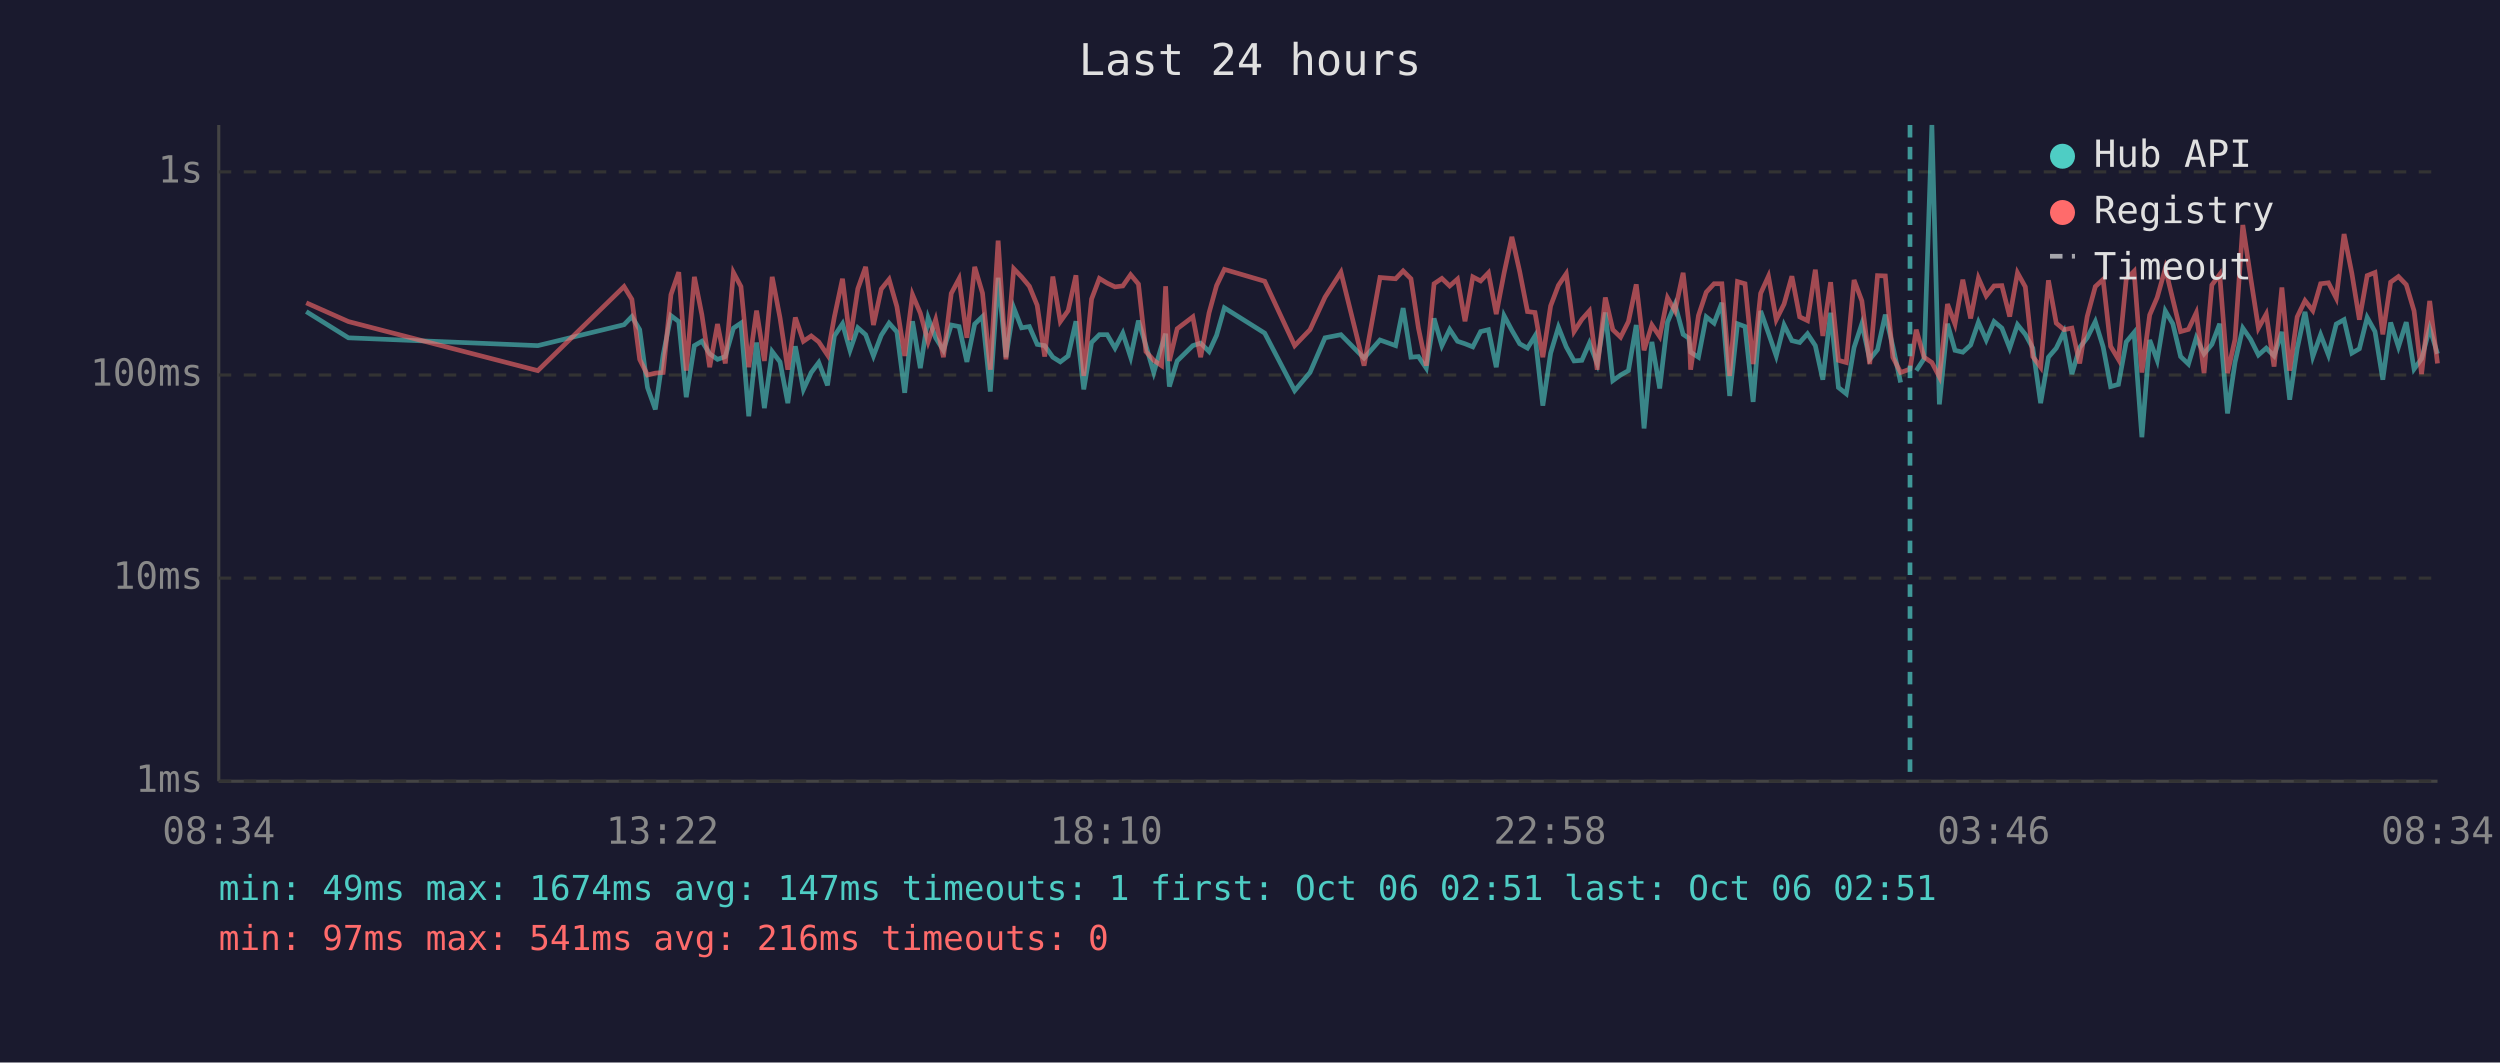
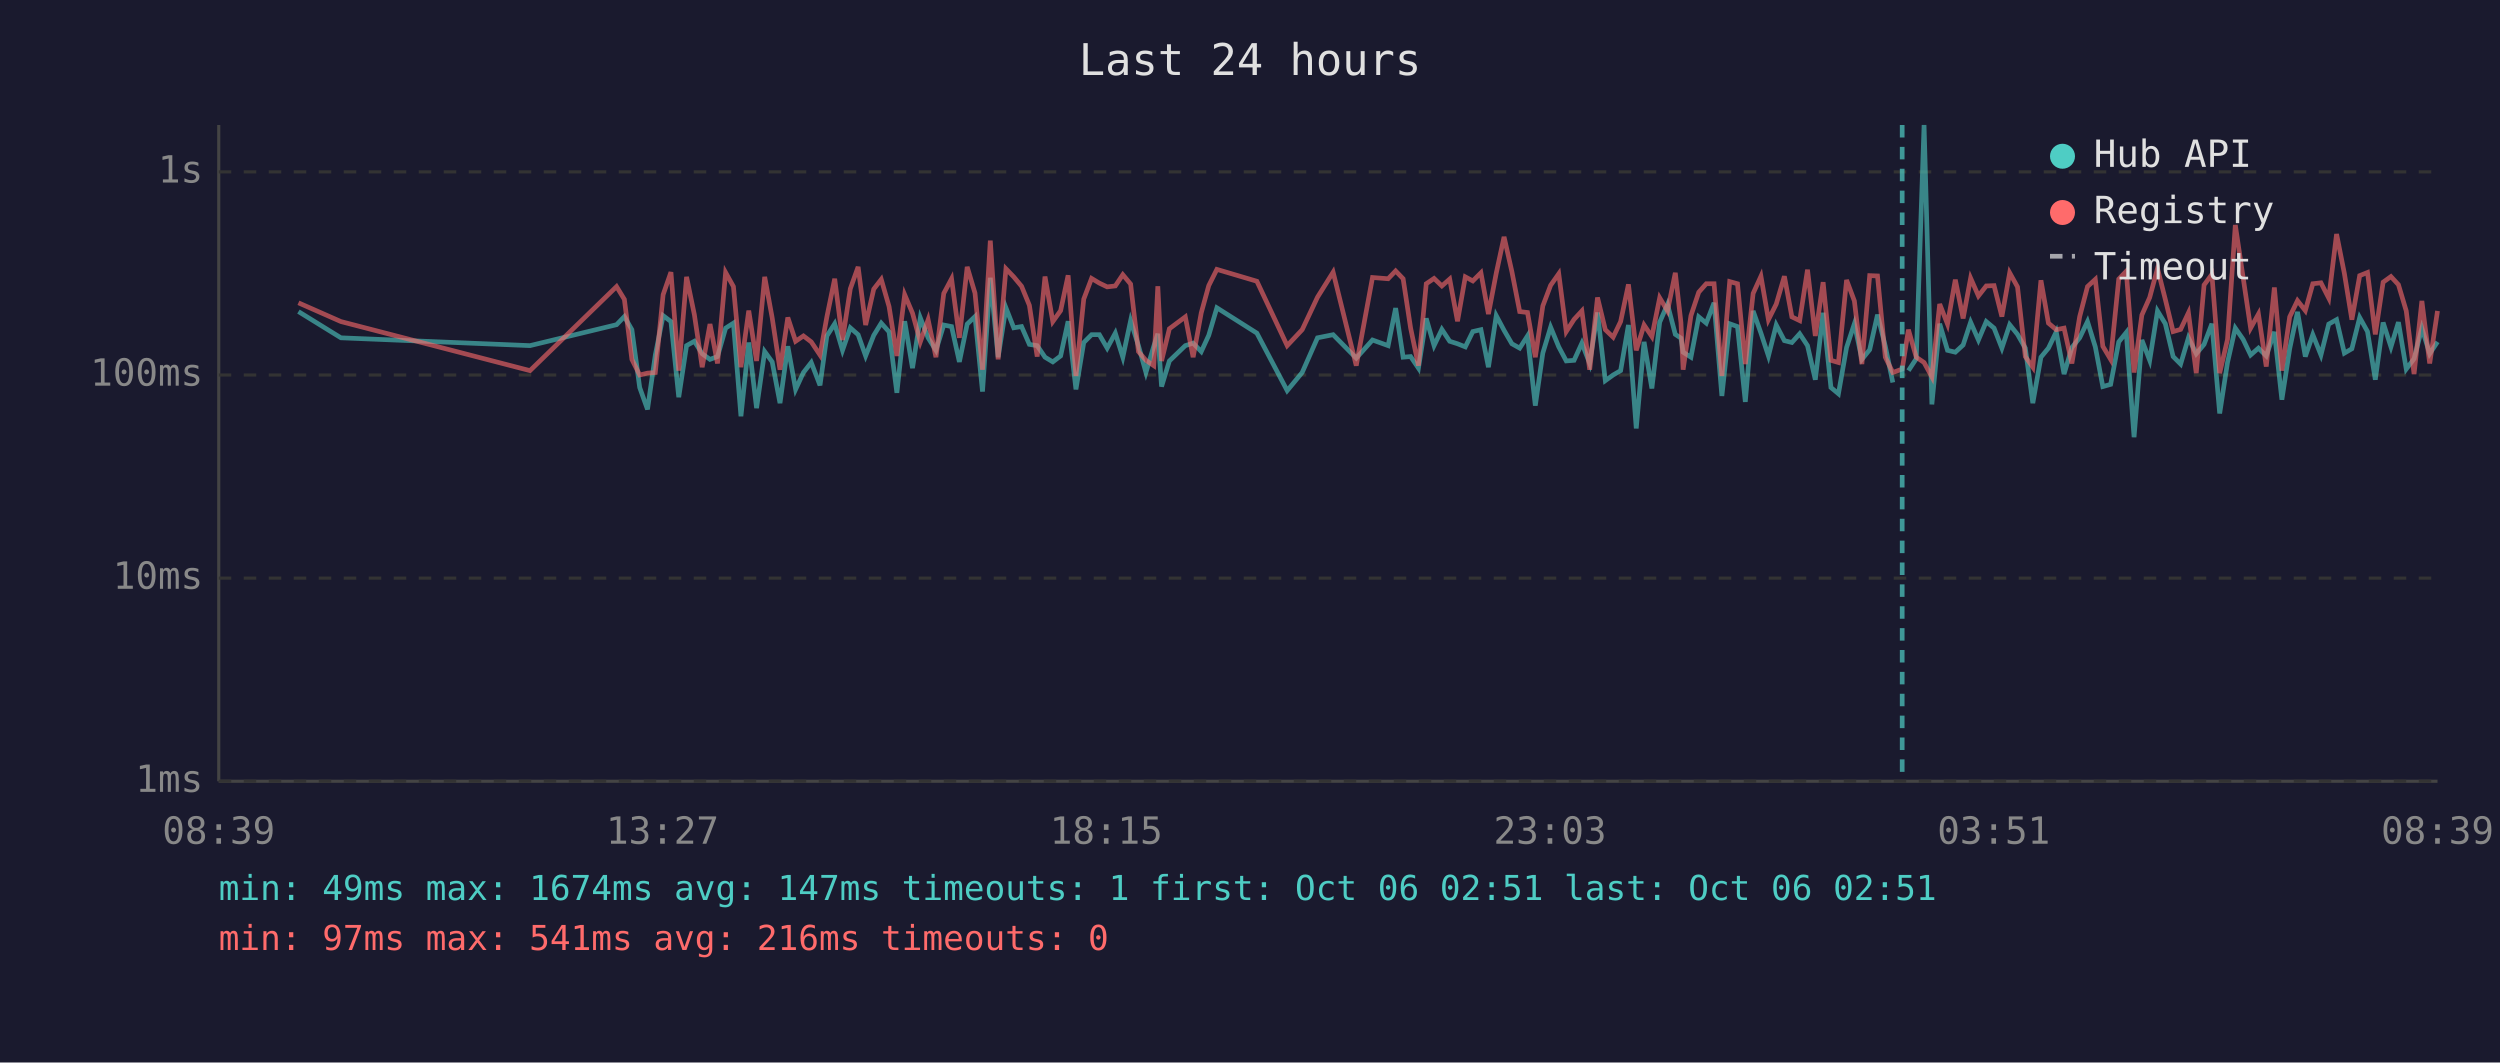
<svg xmlns="http://www.w3.org/2000/svg" viewBox="0 0 800 340" font-family="monospace" font-size="12">
  <rect width="800" height="340" fill="#1a1a2e" />
  <text x="400" y="24" fill="#e0e0e0" font-size="14" text-anchor="middle">Last 24 hours</text>
  <line x1="70" y1="40" x2="70" y2="250" stroke="#444" stroke-width="1" />
  <line x1="70" y1="250" x2="780" y2="250" stroke="#444" stroke-width="1" />
  <line x1="70" y1="250" x2="780" y2="250" stroke="#333" stroke-width="1" stroke-dasharray="4" />
  <text x="65" y="250" fill="#888" text-anchor="end" dominant-baseline="middle">1ms</text>
  <line x1="70" y1="185" x2="780" y2="185" stroke="#333" stroke-width="1" stroke-dasharray="4" />
  <text x="65" y="185" fill="#888" text-anchor="end" dominant-baseline="middle">10ms</text>
  <line x1="70" y1="120" x2="780" y2="120" stroke="#333" stroke-width="1" stroke-dasharray="4" />
  <text x="65" y="120" fill="#888" text-anchor="end" dominant-baseline="middle">100ms</text>
  <line x1="70" y1="55" x2="780" y2="55" stroke="#333" stroke-width="1" stroke-dasharray="4" />
  <text x="65" y="55" fill="#888" text-anchor="end" dominant-baseline="middle">1s</text>
-   <text x="70" y="270" fill="#888" text-anchor="middle">08:34</text>
-   <text x="212" y="270" fill="#888" text-anchor="middle">13:22</text>
-   <text x="354" y="270" fill="#888" text-anchor="middle">18:10</text>
-   <text x="496" y="270" fill="#888" text-anchor="middle">22:58</text>
-   <text x="638" y="270" fill="#888" text-anchor="middle">03:46</text>
-   <text x="780" y="270" fill="#888" text-anchor="middle">08:34</text>
-   <polyline points="98.0,99.7 111.5,108.1 172.1,110.6 199.7,103.9 202.2,101.3 204.7,105.5 207.2,124.0 209.7,131.0 212.2,113.6 214.7,101.0 217.2,102.9 219.6,127.1 222.2,110.6 224.6,109.2 227.1,113.2 229.6,115.0 232.1,114.1 234.7,105.0 237.1,103.4 239.6,133.2 242.1,109.6 244.6,130.6 247.1,112.5 249.6,115.8 252.1,129.0 254.5,110.8 257.1,124.6 259.6,119.2 262.0,116.0 264.8,123.3 267.0,107.5 269.6,103.6 272.0,112.1 274.5,104.9 277.0,107.1 279.5,113.9 282.0,107.3 284.5,103.4 287.0,106.2 289.5,125.7 292.0,102.8 294.5,117.8 297.0,101.7 299.4,108.1 301.9,112.1 304.4,104.0 306.9,104.5 309.4,115.8 311.9,103.7 314.4,101.3 316.9,125.3 319.4,88.9 321.9,114.3 324.4,98.5 326.9,104.9 329.4,104.5 331.9,110.2 334.3,110.6 336.9,114.3 339.3,115.8 341.8,113.9 344.3,102.8 346.8,124.6 349.3,109.6 351.8,107.1 354.3,107.1 356.8,111.4 359.3,106.6 361.8,114.3 364.3,102.6 366.7,110.6 369.2,119.2 371.7,110.8 373.0,106.8 374.2,123.7 376.7,115.5 381.7,110.6 384.2,109.8 386.9,112.5 389.3,107.3 391.8,98.5 404.7,106.6 414.3,125.0 419.2,119.2 424.0,108.1 429.1,107.1 436.5,114.6 441.6,108.8 446.6,110.6 449.0,98.6 451.5,114.3 453.9,114.1 456.4,117.8 458.9,101.9 461.4,110.6 463.9,105.4 466.4,109.2 468.8,110.0 471.3,111.0 473.8,106.1 476.3,105.5 478.8,117.5 481.3,101.0 483.8,105.7 486.3,110.0 488.8,111.4 491.2,107.5 493.7,129.8 496.2,113.0 498.7,104.7 501.2,111.0 503.7,115.5 506.2,115.3 508.6,109.8 511.1,116.3 513.7,100.0 516.1,121.8 518.6,120.0 521.1,118.6 523.6,104.0 526.1,137.1 528.6,109.4 531.1,124.3 533.6,103.1 536.0,97.4 538.6,107.0 540.4,108.2 541.0,112.7 543.5,114.3 546.0,101.4 548.5,103.4 551.0,96.9 553.5,126.7 556.0,103.6 558.4,104.5 561.0,128.6 563.4,99.5 565.9,106.6 568.4,113.9 570.9,104.0 573.4,109.0 575.9,109.6 578.4,106.8 580.9,110.6 583.3,121.5 585.8,100.1 588.3,124.0 590.8,126.0 593.3,111.2 595.8,103.6 598.3,115.0 600.8,111.9 603.3,100.7 605.7,110.8 608.2,122.4" fill="none" stroke="#4ecdc4" stroke-width="1.5" opacity="0.6" />
-   <polyline points="613.2,118.6 615.7,114.8 618.2,40.0 620.6,129.4 623.2,103.6 625.6,112.1 628.1,112.7 630.6,110.4 633.1,103.1 635.6,108.8 638.1,102.9 640.6,105.0 643.1,111.4 645.6,103.9 648.1,107.0 650.5,111.4 653.0,129.0 655.5,114.3 658.0,111.4 660.5,106.2 663.0,119.7 665.5,111.2 667.9,108.1 670.5,102.9 673.0,111.0 675.4,123.7 677.9,123.0 680.4,109.4 682.9,106.4 685.4,139.9 687.9,108.8 690.3,115.3 692.9,99.5 695.3,103.6 697.8,114.1 700.3,116.5 702.8,108.1 705.3,113.2 707.8,110.2 710.3,103.6 712.8,132.3 715.2,116.0 717.7,105.0 720.2,108.6 722.7,113.6 725.2,111.4 727.7,113.9 730.2,106.2 732.7,127.9 735.1,111.6 737.6,99.8 740.1,114.1 742.6,107.1 745.1,113.6 747.6,103.7 750.1,102.3 752.6,113.0 755.0,111.6 757.5,101.6 760.0,106.1 762.5,121.5 765.0,103.2 767.5,111.0 770.0,103.1 772.5,118.1 774.9,114.8 777.5,105.0 780.0,113.2" fill="none" stroke="#4ecdc4" stroke-width="1.5" opacity="0.6" />
-   <polyline points="98.0,96.9 111.5,102.9 172.1,118.6 199.7,91.7 202.2,95.8 204.7,115.0 207.2,120.0 209.7,119.4 212.2,119.2 214.7,94.3 217.2,87.1 219.6,118.6 222.2,88.6 224.6,100.7 227.1,117.5 229.6,103.7 232.1,116.3 234.7,87.2 237.1,91.7 239.6,117.5 242.1,99.4 244.6,115.5 247.1,88.6 249.6,101.7 252.1,118.3 254.5,101.6 257.1,109.2 259.6,107.5 262.0,109.4 264.8,113.6 267.0,101.4 269.6,89.2 272.0,108.8 274.5,92.4 277.0,85.4 279.5,104.0 282.0,92.5 284.5,89.4 287.0,98.1 289.5,113.9 292.0,94.3 294.5,100.2 297.0,109.4 299.4,102.3 301.9,114.3 304.4,93.9 306.9,89.2 309.4,108.1 311.9,85.4 314.4,93.8 316.9,118.3 319.4,77.0 321.9,115.0 324.4,86.0 326.9,88.6 329.4,91.6 331.9,97.7 334.3,114.1 336.9,88.5 339.3,102.9 341.8,99.4 344.3,88.1 346.8,120.3 349.3,95.7 351.8,89.1 354.3,90.6 356.8,91.8 359.3,91.5 361.8,87.9 364.3,90.9 366.7,112.5 369.2,115.3 371.7,117.0 373.0,91.6 374.2,115.5 376.7,105.2 381.7,101.4 384.2,114.3 386.9,100.1 389.3,91.4 391.8,86.2 404.7,90.0 414.3,110.6 419.2,105.5 424.0,95.1 429.1,87.1 436.5,117.0 441.6,88.8 446.6,89.2 449.0,86.7 451.5,89.2 453.9,105.0 456.4,117.0 458.9,90.8 461.4,89.1 463.9,91.5 466.4,89.3 468.8,102.8 471.3,88.6 473.8,89.9 476.3,87.3 478.8,100.5 481.3,87.4 483.8,75.8 486.3,86.9 488.8,99.7 491.2,100.0 493.7,114.3 496.2,97.9 498.7,91.3 501.2,87.6 503.7,106.1 506.2,102.2 508.6,99.5 511.1,118.3 513.7,95.2 516.1,105.5 518.6,107.9 521.1,102.9 523.6,91.0 526.1,112.1 528.6,104.0 531.1,107.7 533.6,95.3 536.0,99.5 538.6,87.3 540.4,103.2 541.0,118.3 543.5,101.0 546.0,93.5 548.5,90.8 551.0,90.8 553.5,120.3 556.0,90.1 558.4,90.8 561.0,116.5 563.4,93.9 565.9,88.4 568.4,102.3 570.9,97.3 573.4,88.4 575.9,101.4 578.4,102.6 580.9,86.3 583.3,107.5 585.8,90.3 588.3,115.3 590.8,116.0 593.3,89.6 595.8,96.3 598.3,116.5 600.8,88.2 603.3,88.3 605.7,114.3 608.2,119.2 611.2,118.1 613.2,105.5 615.7,114.3 618.2,116.0 620.6,120.6 623.2,97.3 625.6,103.7 628.1,89.5 630.6,101.9 633.1,89.0 635.6,94.7 638.1,91.5 640.6,91.4 643.1,101.3 645.6,87.3 648.1,91.8 650.5,114.1 653.0,117.5 655.5,89.7 658.0,103.4 660.5,105.5 663.0,105.0 665.5,116.3 667.9,101.3 670.5,91.7 673.0,89.4 675.4,110.8 677.9,115.0 680.4,89.3 682.9,86.8 685.4,119.2 687.9,100.8 690.3,95.2 692.9,85.9 695.3,95.8 697.8,106.1 700.3,105.4 702.8,100.1 705.3,119.4 707.8,91.2 710.3,87.8 712.8,119.4 715.2,108.6 717.7,72.0 720.2,88.8 722.7,105.0 725.2,100.5 727.7,117.3 730.2,92.0 732.7,118.6 735.1,101.4 737.6,96.2 740.1,99.4 742.6,90.8 745.1,90.5 747.6,95.4 750.1,74.9 752.6,87.5 755.0,102.3 757.5,88.2 760.0,87.2 762.5,107.0 765.0,90.3 767.5,88.5 770.0,91.1 772.5,99.5 774.9,119.7 777.5,96.3 780.0,116.3" fill="none" stroke="#ff6b6b" stroke-width="1.5" opacity="0.6" />
-   <line x1="611.2" y1="40" x2="611.2" y2="250" stroke="#4ecdc4" stroke-width="1.5" stroke-dasharray="4,3" opacity="0.7" />
+   <text x="70" y="270" fill="#888" text-anchor="middle">08:39</text>
+   <text x="212" y="270" fill="#888" text-anchor="middle">13:27</text>
+   <text x="354" y="270" fill="#888" text-anchor="middle">18:15</text>
+   <text x="496" y="270" fill="#888" text-anchor="middle">23:03</text>
+   <text x="638" y="270" fill="#888" text-anchor="middle">03:51</text>
+   <text x="780" y="270" fill="#888" text-anchor="middle">08:39</text>
+   <polyline points="95.5,99.7 109.1,108.1 169.6,110.6 197.3,103.9 199.8,101.3 202.2,105.5 204.7,124.0 207.2,131.0 209.7,113.6 212.2,101.0 214.7,102.9 217.2,127.1 219.7,110.6 222.2,109.2 224.7,113.2 227.2,115.0 229.6,114.1 232.2,105.0 234.7,103.4 237.1,133.2 239.6,109.6 242.1,130.6 244.7,112.5 247.1,115.8 249.6,129.0 252.1,110.8 254.6,124.6 257.1,119.2 259.6,116.0 262.4,123.3 264.6,107.5 267.1,103.6 269.6,112.1 272.1,104.9 274.6,107.1 277.0,113.9 279.6,107.3 282.0,103.4 284.5,106.2 287.0,125.7 289.5,102.8 292.0,117.8 294.5,101.7 297.0,108.1 299.5,112.1 302.0,104.0 304.5,104.5 307.0,115.8 309.5,103.7 312.0,101.3 314.4,125.3 316.9,88.9 319.4,114.3 321.9,98.5 324.4,104.9 326.9,104.5 329.4,110.2 331.9,110.6 334.4,114.3 336.9,115.8 339.4,113.9 341.8,102.8 344.3,124.6 346.8,109.6 349.3,107.1 351.8,107.1 354.3,111.4 356.9,106.6 359.3,114.3 361.8,102.6 364.3,110.6 366.7,119.2 369.2,110.8 370.5,106.8 371.7,123.7 374.2,115.5 379.3,110.6 381.8,109.8 384.4,112.5 386.8,107.3 389.4,98.5 402.2,106.6 411.9,125.0 416.7,119.2 421.6,108.1 426.6,107.1 434.0,114.6 439.2,108.8 444.2,110.6 446.6,98.6 449.0,114.3 451.4,114.1 453.9,117.8 456.4,101.9 458.9,110.6 461.4,105.4 463.9,109.2 466.4,110.0 468.9,111.0 471.3,106.1 473.9,105.5 476.3,117.5 478.8,101.0 481.3,105.7 483.8,110.0 486.3,111.4 488.8,107.5 491.3,129.8 493.7,113.0 496.2,104.7 498.8,111.0 501.2,115.5 503.7,115.3 506.2,109.8 508.7,116.3 511.2,100.0 513.7,121.8 516.2,120.0 518.6,118.6 521.1,104.0 523.6,137.1 526.1,109.4 528.6,124.3 531.1,103.1 533.6,97.4 536.1,107.0 537.9,108.2 538.6,112.7 541.1,114.3 543.6,101.4 546.0,103.4 548.5,96.9 551.0,126.7 553.5,103.6 556.0,104.5 558.5,128.6 561.0,99.5 563.5,106.6 565.9,113.9 568.4,104.0 571.0,109.0 573.4,109.6 575.9,106.8 578.4,110.6 580.9,121.5 583.4,100.1 585.9,124.0 588.3,126.0 590.9,111.2 593.4,103.6 595.8,115.0 598.3,111.9 600.8,100.7 603.3,110.8 605.7,122.4" fill="none" stroke="#4ecdc4" stroke-width="1.5" opacity="0.6" />
+   <polyline points="610.7,118.6 613.2,114.8 615.7,40.0 618.2,129.4 620.7,103.6 623.2,112.1 625.7,112.7 628.2,110.4 630.6,103.1 633.1,108.8 635.6,102.9 638.1,105.0 640.6,111.4 643.1,103.9 645.6,107.0 648.1,111.4 650.5,129.0 653.1,114.3 655.5,111.4 658.0,106.2 660.5,119.7 663.0,111.2 665.5,108.1 668.0,102.9 670.5,111.0 672.9,123.7 675.4,123.0 678.0,109.4 680.4,106.4 682.9,139.9 685.4,108.8 687.9,115.3 690.4,99.5 692.9,103.6 695.4,114.1 697.8,116.5 700.3,108.1 702.8,113.2 705.3,110.2 707.8,103.6 710.3,132.3 712.8,116.0 715.3,105.0 717.8,108.6 720.2,113.6 722.7,111.4 725.2,113.9 727.8,106.2 730.2,127.9 732.7,111.6 735.2,99.8 737.7,114.1 740.1,107.1 742.7,113.6 745.2,103.7 747.7,102.3 750.2,113.0 752.6,111.6 755.1,101.6 757.6,106.1 760.1,121.5 762.6,103.2 765.1,111.0 767.5,103.1 770.0,118.1 772.5,114.8 775.0,105.0 777.5,113.2 780.0,109.4" fill="none" stroke="#4ecdc4" stroke-width="1.5" opacity="0.6" />
+   <polyline points="95.5,96.9 109.1,102.9 169.6,118.6 197.3,91.7 199.8,95.8 202.2,115.0 204.7,120.0 207.2,119.4 209.7,119.2 212.2,94.3 214.7,87.1 217.2,118.6 219.7,88.6 222.2,100.7 224.7,117.5 227.2,103.7 229.6,116.3 232.2,87.2 234.7,91.7 237.1,117.5 239.6,99.4 242.1,115.5 244.7,88.6 247.1,101.7 249.6,118.3 252.1,101.6 254.6,109.2 257.1,107.5 259.6,109.4 262.4,113.6 264.6,101.4 267.1,89.2 269.6,108.8 272.1,92.4 274.6,85.4 277.0,104.0 279.6,92.5 282.0,89.4 284.5,98.1 287.0,113.9 289.5,94.3 292.0,100.2 294.5,109.4 297.0,102.3 299.5,114.3 302.0,93.9 304.5,89.2 307.0,108.1 309.5,85.4 312.0,93.8 314.4,118.3 316.9,77.0 319.4,115.0 321.9,86.0 324.4,88.6 326.9,91.6 329.4,97.7 331.9,114.1 334.4,88.5 336.9,102.9 339.4,99.4 341.8,88.1 344.3,120.3 346.8,95.7 349.3,89.1 351.8,90.6 354.3,91.8 356.9,91.5 359.3,87.9 361.8,90.9 364.3,112.5 366.7,115.3 369.2,117.0 370.5,91.6 371.7,115.5 374.2,105.2 379.3,101.4 381.8,114.3 384.4,100.1 386.8,91.4 389.4,86.2 402.2,90.0 411.9,110.6 416.7,105.5 421.6,95.1 426.6,87.1 434.0,117.0 439.2,88.8 444.2,89.2 446.6,86.7 449.0,89.2 451.4,105.0 453.9,117.0 456.4,90.8 458.9,89.1 461.4,91.5 463.9,89.3 466.4,102.8 468.9,88.6 471.3,89.9 473.9,87.3 476.3,100.5 478.8,87.4 481.3,75.8 483.8,86.9 486.3,99.7 488.8,100.0 491.3,114.3 493.7,97.9 496.2,91.3 498.8,87.6 501.2,106.1 503.7,102.2 506.2,99.5 508.7,118.3 511.2,95.2 513.7,105.5 516.2,107.9 518.6,102.9 521.1,91.0 523.6,112.1 526.1,104.0 528.6,107.7 531.1,95.3 533.6,99.5 536.1,87.3 537.9,103.2 538.6,118.3 541.1,101.0 543.6,93.5 546.0,90.8 548.5,90.8 551.0,120.3 553.5,90.1 556.0,90.8 558.5,116.5 561.0,93.9 563.5,88.4 565.9,102.3 568.4,97.3 571.0,88.4 573.4,101.4 575.9,102.6 578.4,86.3 580.9,107.5 583.4,90.3 585.9,115.3 588.3,116.0 590.9,89.6 593.4,96.3 595.8,116.5 598.3,88.2 600.8,88.3 603.3,114.3 605.7,119.2 608.7,118.1 610.7,105.5 613.2,114.3 615.7,116.0 618.2,120.6 620.7,97.3 623.2,103.7 625.7,89.5 628.2,101.9 630.6,89.0 633.1,94.7 635.6,91.5 638.1,91.4 640.6,101.3 643.1,87.3 645.6,91.8 648.1,114.1 650.5,117.5 653.1,89.7 655.5,103.4 658.0,105.5 660.5,105.0 663.0,116.3 665.5,101.3 668.0,91.7 670.5,89.4 672.9,110.8 675.4,115.0 678.0,89.3 680.4,86.8 682.9,119.2 685.4,100.8 687.9,95.2 690.4,85.9 692.9,95.8 695.4,106.1 697.8,105.4 700.3,100.1 702.8,119.4 705.3,91.2 707.8,87.8 710.3,119.4 712.8,108.6 715.3,72.0 717.8,88.8 720.2,105.0 722.7,100.5 725.2,117.3 727.8,92.0 730.2,118.6 732.7,101.4 735.2,96.2 737.7,99.4 740.1,90.8 742.7,90.5 745.2,95.4 747.7,74.9 750.2,87.5 752.6,102.3 755.1,88.2 757.6,87.2 760.1,107.0 762.6,90.3 765.1,88.5 767.5,91.1 770.0,99.5 772.5,119.7 775.0,96.3 777.5,116.3 780.0,99.5" fill="none" stroke="#ff6b6b" stroke-width="1.5" opacity="0.6" />
+   <line x1="608.7" y1="40" x2="608.7" y2="250" stroke="#4ecdc4" stroke-width="1.5" stroke-dasharray="4,3" opacity="0.7" />
  <circle cx="660" cy="50" r="4" fill="#4ecdc4" />
  <text x="670" y="50" fill="#e0e0e0" dominant-baseline="middle">Hub API</text>
  <circle cx="660" cy="68" r="4" fill="#ff6b6b" />
  <text x="670" y="68" fill="#e0e0e0" dominant-baseline="middle">Registry</text>
  <line x1="656" y1="82" x2="664" y2="82" stroke="#e0e0e0" stroke-width="1.5" stroke-dasharray="4,3" opacity="0.7" />
  <text x="670" y="86" fill="#e0e0e0" dominant-baseline="middle">Timeout</text>
  <text x="70" y="288" fill="#4ecdc4" font-size="11">min: 49ms  max: 1674ms  avg: 147ms  timeouts: 1  first: Oct 06 02:51  last: Oct 06 02:51</text>
  <text x="70" y="304" fill="#ff6b6b" font-size="11">min: 97ms  max: 541ms  avg: 216ms  timeouts: 0</text>
</svg>
